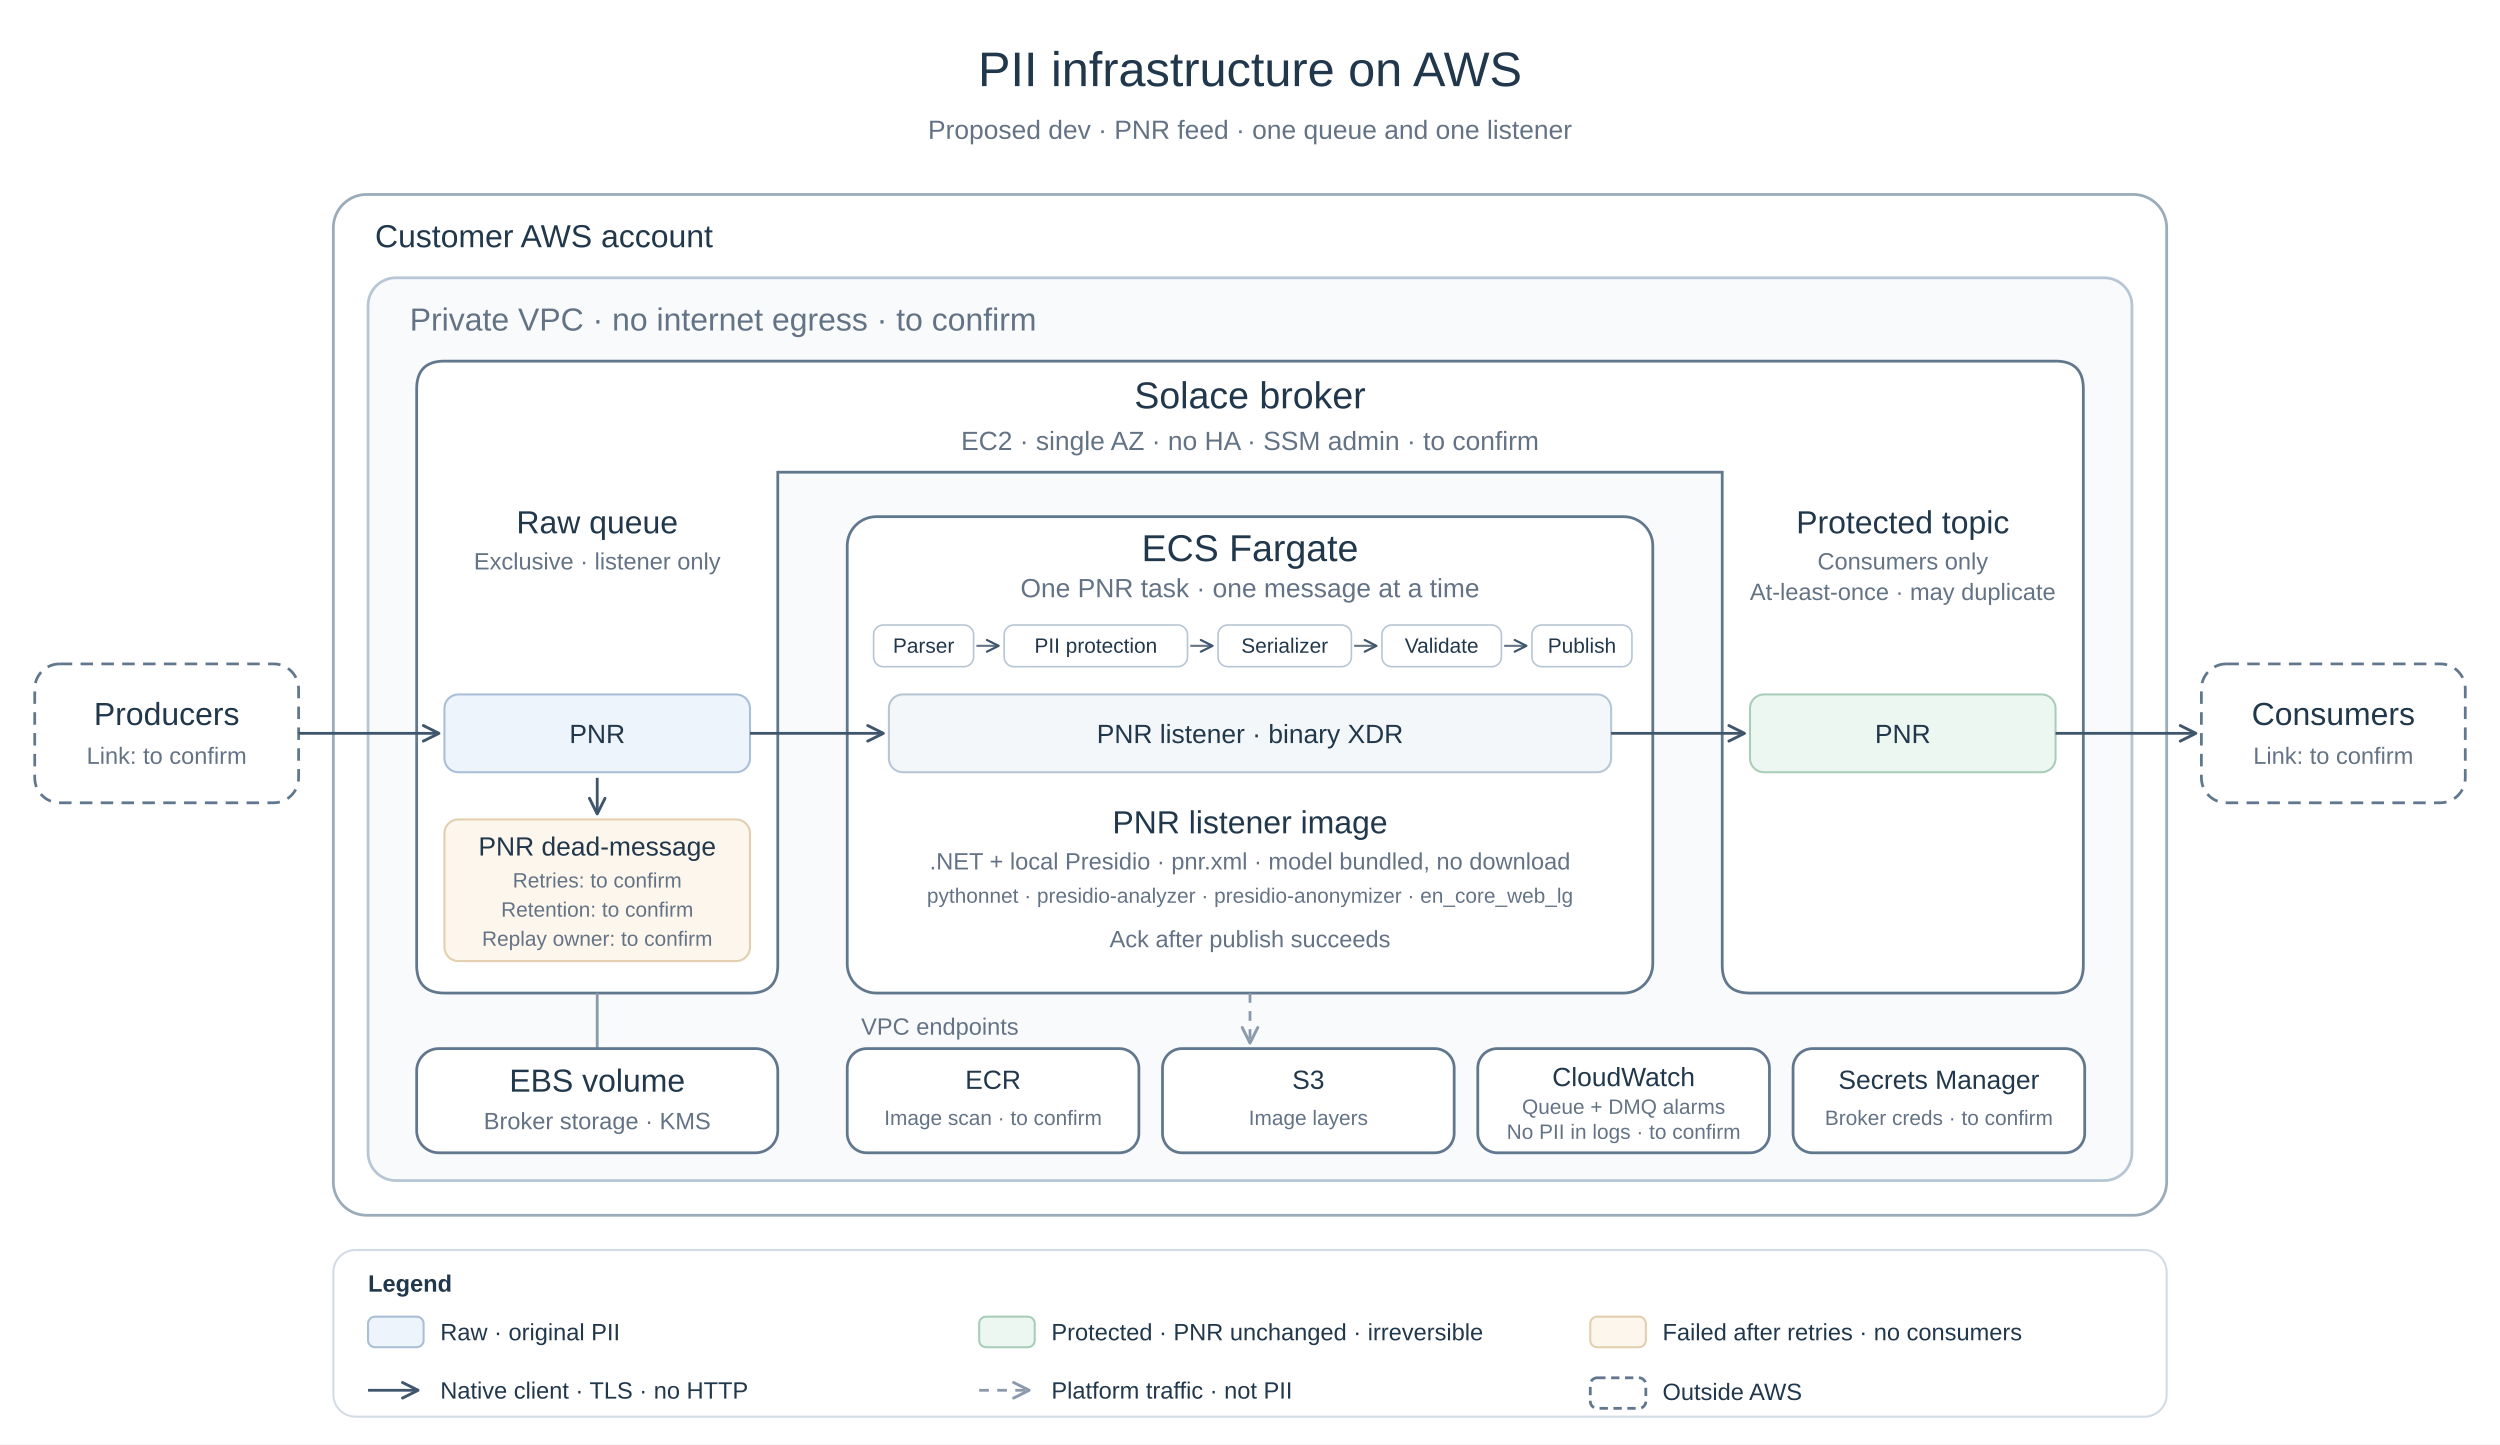
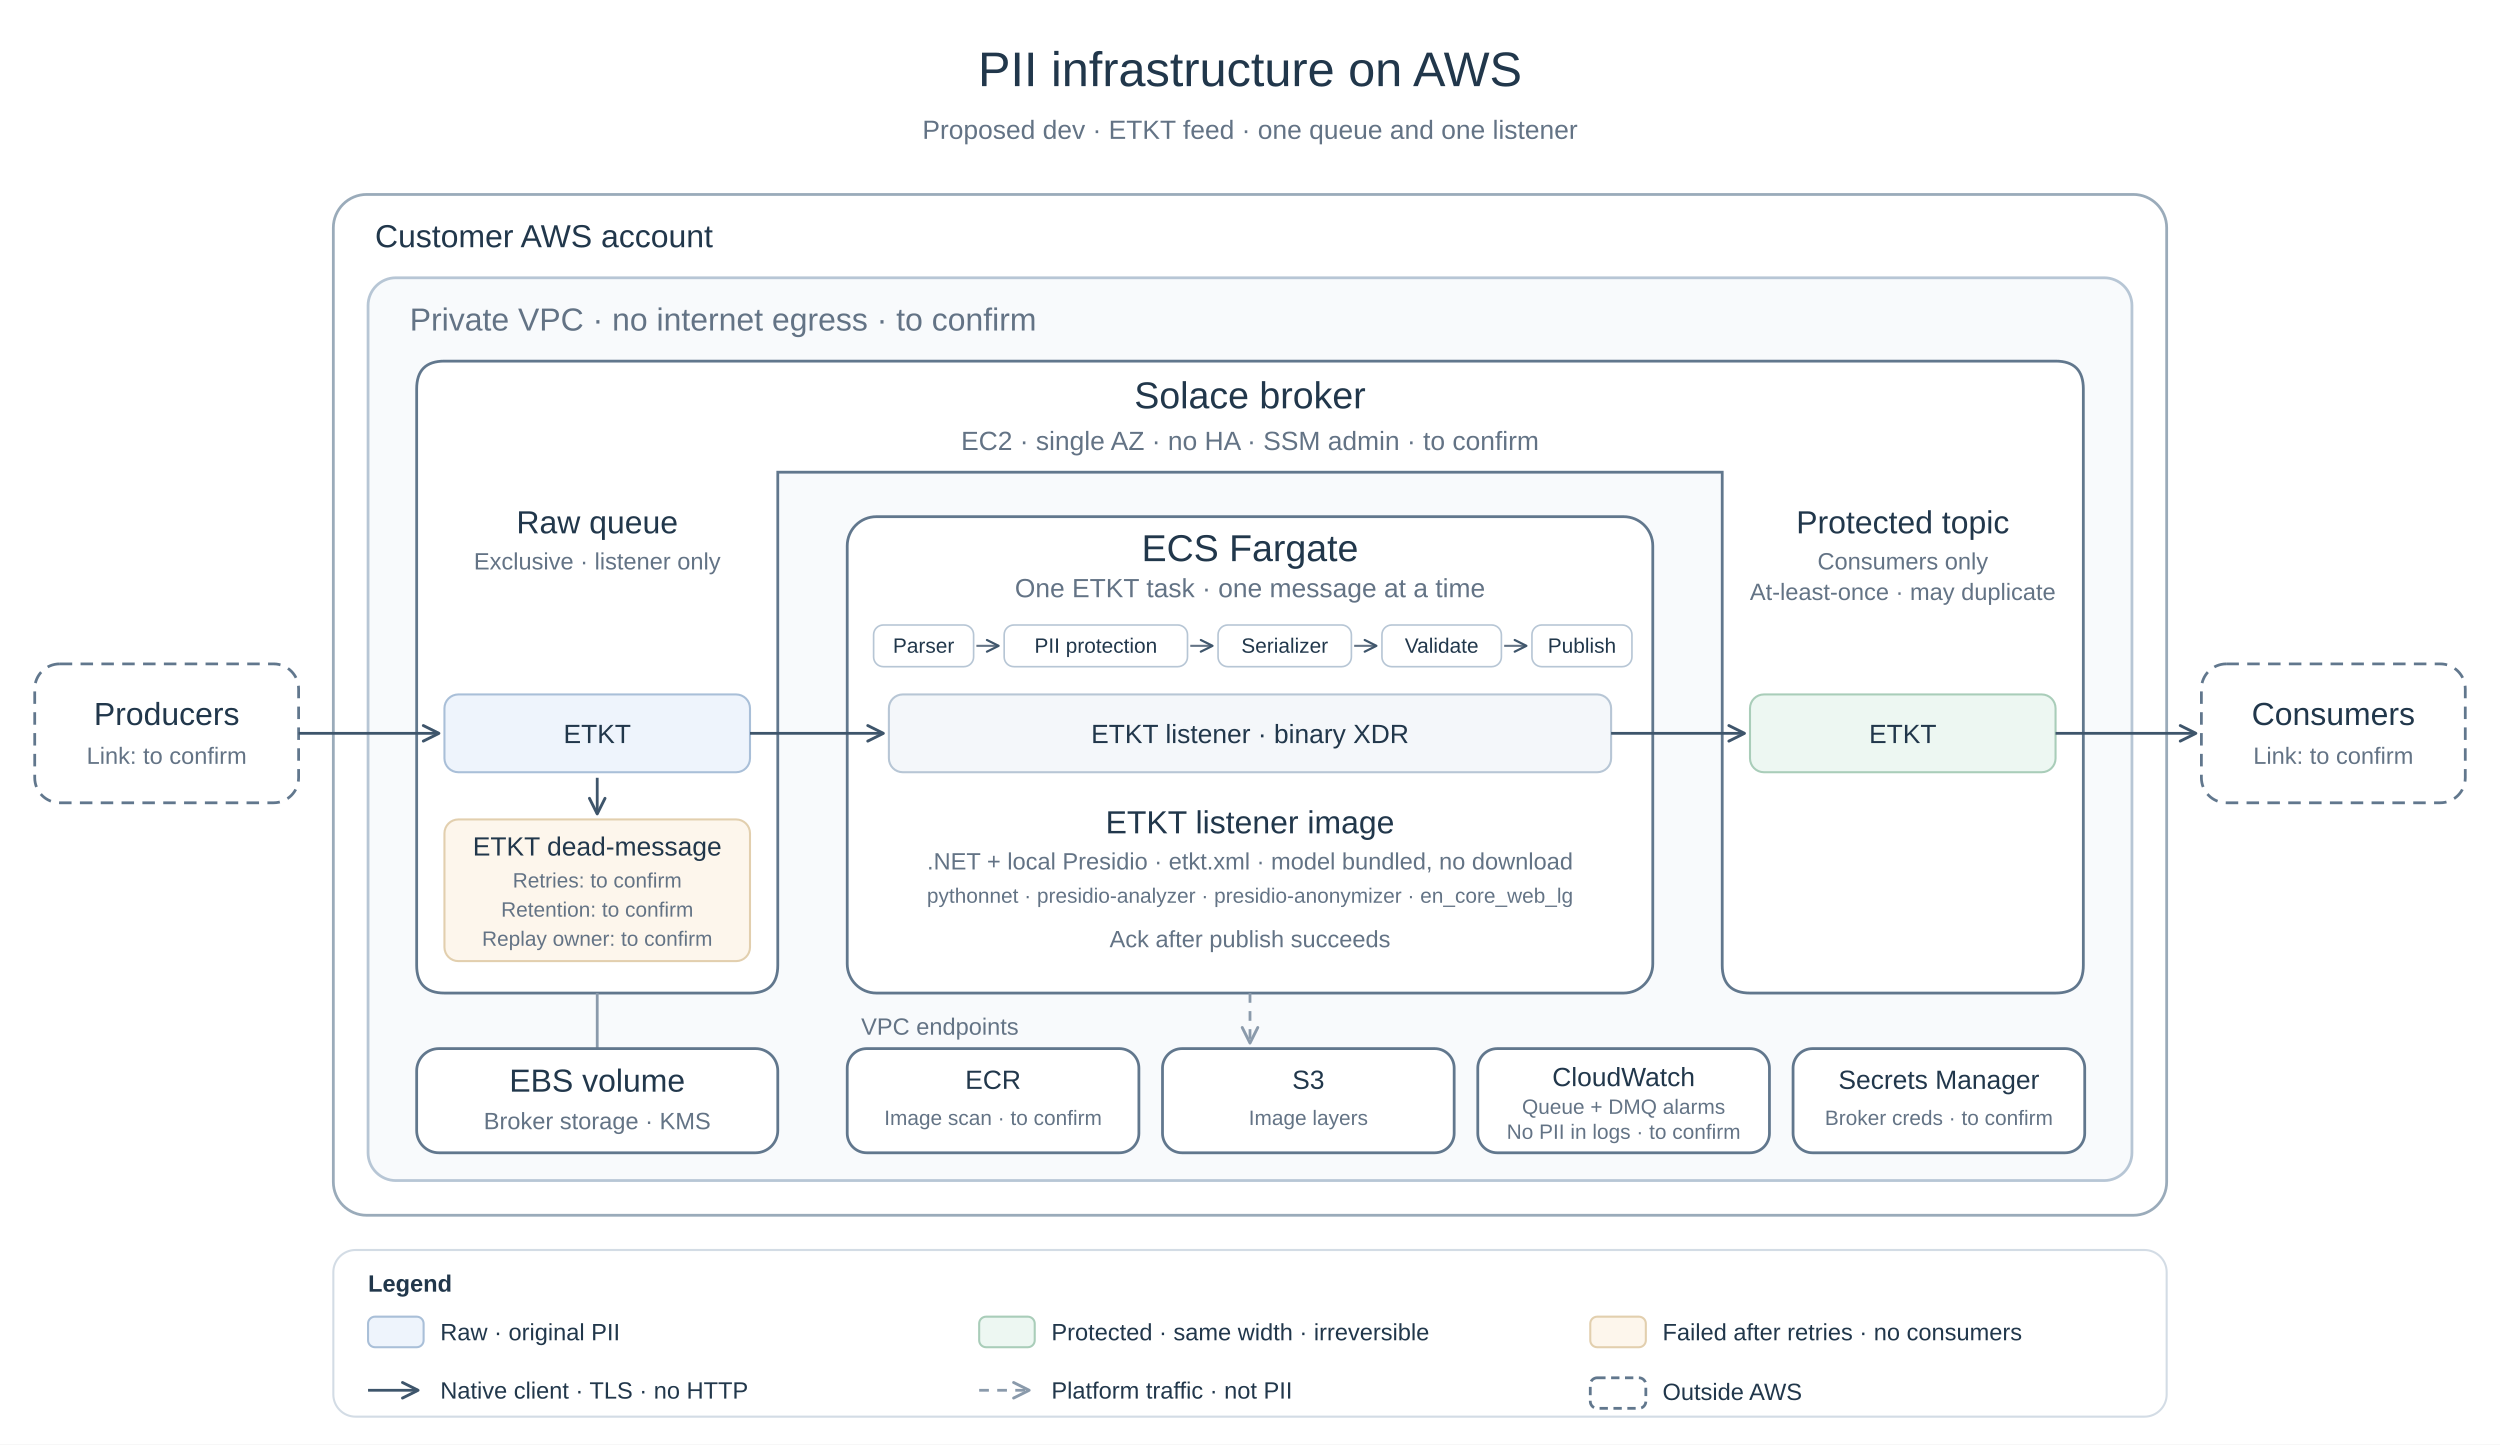
<svg xmlns="http://www.w3.org/2000/svg" width="1800" height="1040" viewBox="0 0 1800 1040" role="img" aria-labelledby="title desc">
  <defs>
    <marker id="arrow" viewBox="0 0 10 10" refX="9" refY="5" markerWidth="7" markerHeight="7" orient="auto-start-reverse">
      <path d="M1 1L9 5L1 9" fill="none" stroke="#3e556b" stroke-width="1.5" stroke-linecap="round" stroke-linejoin="round" />
    </marker>
    <marker id="arrowGrey" viewBox="0 0 10 10" refX="9" refY="5" markerWidth="7" markerHeight="7" orient="auto-start-reverse">
      <path d="M1 1L9 5L1 9" fill="none" stroke="#8a9aab" stroke-width="1.5" stroke-linecap="round" stroke-linejoin="round" />
    </marker>
    <style>
      text{font-family:Arial,Segoe UI,sans-serif;fill:#21374b;text-anchor:middle}
      .muted{fill:#637385}.start{text-anchor:start}.title{font-size:35px}.heading{font-size:27px}.label{font-size:23px}.note{font-size:19px}.small{font-size:17px}.tiny{font-size:15px}
      .box{fill:white;stroke:#61778d;stroke-width:2}
      .raw{fill:#eef4fc;stroke:#a9bfd8;stroke-width:1.5}.protected{fill:#edf7f2;stroke:#a9cdb9;stroke-width:1.5}.dead{fill:#fdf6ec;stroke:#e2cfae;stroke-width:1.5}
      .listener{fill:#f4f7fa;stroke:#b7c6d5;stroke-width:1.5}.stage{fill:white;stroke:#b7c6d5;stroke-width:1.2}
      .connection{fill:none;stroke:#3e556b;stroke-width:2;marker-end:url(#arrow)}
      .step{fill:none;stroke:#637385;stroke-width:1.5;marker-end:url(#arrow)}
      .platform{fill:none;stroke:#8a9aab;stroke-width:2;stroke-dasharray:7 6;marker-end:url(#arrowGrey)}
      .attach{fill:none;stroke:#8a9aab;stroke-width:2}
      .external{fill:white;stroke:#61778d;stroke-width:2;stroke-dasharray:9 6}
    </style>
  </defs>
  <rect width="1800" height="1040" fill="#ffffff" />
  <text x="900" y="62" class="title">PII infrastructure on AWS</text>
-   <text x="900" y="100" class="note muted">Proposed dev · PNR feed · one queue and one listener</text>
+   <text x="900" y="100" class="note muted">Proposed dev · ETKT feed · one queue and one listener</text>
  <rect x="240" y="140" width="1320" height="735" rx="24" fill="#ffffff" stroke="#9aabba" stroke-width="2" />
  <text x="270" y="178" class="label start">Customer AWS account</text>
  <rect x="265" y="200" width="1270" height="650" rx="20" fill="#f8fafc" stroke="#b7c6d5" stroke-width="2" />
  <text x="295" y="238" class="label muted start">Private VPC · no internet egress · to confirm</text>
  <path d="M320 260H1480Q1500 260 1500 280V695Q1500 715 1480 715H1260Q1240 715 1240 695V340H560V695Q560 715 540 715H320Q300 715 300 695V280Q300 260 320 260Z" class="box" />
  <text x="900" y="294" class="heading">Solace broker</text>
  <text x="900" y="324" class="note muted">EC2 · single AZ · no HA · SSM admin · to confirm</text>
  <text x="430" y="384" class="label">Raw queue</text>
  <text x="430" y="410" class="small muted">Exclusive · listener only</text>
  <text x="1370" y="384" class="label">Protected topic</text>
  <text x="1370" y="410" class="small muted">Consumers only</text>
  <text x="1370" y="432" class="small muted">At-least-once · may duplicate</text>
  <rect x="610" y="372" width="580" height="343" rx="21" class="box" />
  <text x="900" y="404" class="heading">ECS Fargate</text>
-   <text x="900" y="430" class="note muted">One PNR task · one message at a time</text>
+   <text x="900" y="430" class="note muted">One ETKT task · one message at a time</text>
  <rect x="629" y="450" width="72" height="30" rx="7" class="stage" />
  <text x="665" y="470" class="tiny">Parser</text>
  <path d="M703 465H719" class="step" />
  <rect x="723" y="450" width="132" height="30" rx="7" class="stage" />
  <text x="789" y="470" class="tiny">PII protection</text>
  <path d="M857 465H873" class="step" />
  <rect x="877" y="450" width="96" height="30" rx="7" class="stage" />
  <text x="925" y="470" class="tiny">Serializer</text>
  <path d="M975 465H991" class="step" />
  <rect x="995" y="450" width="86" height="30" rx="7" class="stage" />
  <text x="1038" y="470" class="tiny">Validate</text>
  <path d="M1083 465H1099" class="step" />
  <rect x="1103" y="450" width="72" height="30" rx="7" class="stage" />
  <text x="1139" y="470" class="tiny">Publish</text>
  <rect x="25" y="478" width="190" height="100" rx="18" class="external" />
  <text x="120" y="522" class="label">Producers</text>
  <text x="120" y="550" class="small muted">Link: to confirm</text>
  <rect x="1585" y="478" width="190" height="100" rx="18" class="external" />
  <text x="1680" y="522" class="label">Consumers</text>
  <text x="1680" y="550" class="small muted">Link: to confirm</text>
  <g>
    <rect x="320" y="500" width="220" height="56" rx="10" class="raw" />
    <rect x="640" y="500" width="520" height="56" rx="10" class="listener" />
    <rect x="1260" y="500" width="220" height="56" rx="10" class="protected" />
-     <text x="430" y="535" class="note">PNR</text>
-     <text x="900" y="535" class="note">PNR listener · binary XDR</text>
-     <text x="1370" y="535" class="note">PNR</text>
+     <text x="430" y="535" class="note">ETKT</text>
+     <text x="900" y="535" class="note">ETKT listener · binary XDR</text>
+     <text x="1370" y="535" class="note">ETKT</text>
    <path d="M215 528H316" class="connection" />
    <path d="M540 528H636" class="connection" />
    <path d="M1160 528H1256" class="connection" />
    <path d="M1480 528H1581" class="connection" />
  </g>
  <path d="M430 560V586" class="connection" />
  <rect x="320" y="590" width="220" height="102" rx="10" class="dead" />
-   <text x="430" y="616" class="note">PNR dead-message</text>
+   <text x="430" y="616" class="note">ETKT dead-message</text>
  <text x="430" y="639" class="tiny muted">Retries: to confirm</text>
  <text x="430" y="660" class="tiny muted">Retention: to confirm</text>
  <text x="430" y="681" class="tiny muted">Replay owner: to confirm</text>
-   <text x="900" y="600" class="label">PNR listener image</text>
-   <text x="900" y="626" class="small muted">.NET + local Presidio · pnr.xml · model bundled, no download</text>
+   <text x="900" y="600" class="label">ETKT listener image</text>
+   <text x="900" y="626" class="small muted">.NET + local Presidio · etkt.xml · model bundled, no download</text>
  <text x="900" y="650" class="tiny muted">pythonnet · presidio-analyzer · presidio-anonymizer · en_core_web_lg</text>
  <text x="900" y="682" class="small muted">Ack after publish succeeds</text>
  <path d="M430 715V755" class="attach" />
  <rect x="300" y="755" width="260" height="75" rx="16" class="box" />
  <text x="430" y="786" class="label">EBS volume</text>
  <text x="430" y="813" class="small muted">Broker storage · KMS</text>
  <path d="M900 715V751" class="platform" />
  <text x="620" y="745" class="small muted start">VPC endpoints</text>
  <rect x="610" y="755" width="210" height="75" rx="14" class="box" />
  <text x="715" y="784" class="note">ECR</text>
  <text x="715" y="810" class="tiny muted">Image scan · to confirm</text>
  <rect x="837" y="755" width="210" height="75" rx="14" class="box" />
  <text x="942" y="784" class="note">S3</text>
  <text x="942" y="810" class="tiny muted">Image layers</text>
  <rect x="1064" y="755" width="210" height="75" rx="14" class="box" />
  <text x="1169" y="782" class="note">CloudWatch</text>
  <text x="1169" y="802" class="tiny muted">Queue + DMQ alarms</text>
  <text x="1169" y="820" class="tiny muted">No PII in logs · to confirm</text>
  <rect x="1291" y="755" width="210" height="75" rx="14" class="box" />
  <text x="1396" y="784" class="note">Secrets Manager</text>
  <text x="1396" y="810" class="tiny muted">Broker creds · to confirm</text>
  <rect x="240" y="900" width="1320" height="120" rx="16" fill="#ffffff" stroke="#d3dce5" stroke-width="1.5" />
  <text x="265" y="930" class="small start" style="font-weight:bold">Legend</text>
  <rect x="265" y="948" width="40" height="22" rx="5" class="raw" />
  <text x="317" y="965" class="small start">Raw · original PII</text>
  <rect x="705" y="948" width="40" height="22" rx="5" class="protected" />
-   <text x="757" y="965" class="small start">Protected · PNR unchanged · irreversible</text>
+   <text x="757" y="965" class="small start">Protected · same width · irreversible</text>
  <rect x="1145" y="948" width="40" height="22" rx="5" class="dead" />
  <text x="1197" y="965" class="small start">Failed after retries · no consumers</text>
  <path d="M265 1001H301" class="connection" />
  <text x="317" y="1007" class="small start">Native client · TLS · no HTTP</text>
  <path d="M705 1001H741" class="platform" />
  <text x="757" y="1007" class="small start">Platform traffic · not PII</text>
  <rect x="1145" y="992" width="40" height="22" rx="5" class="external" style="stroke-dasharray:6 4" />
  <text x="1197" y="1008" class="small start">Outside AWS</text>
</svg>
